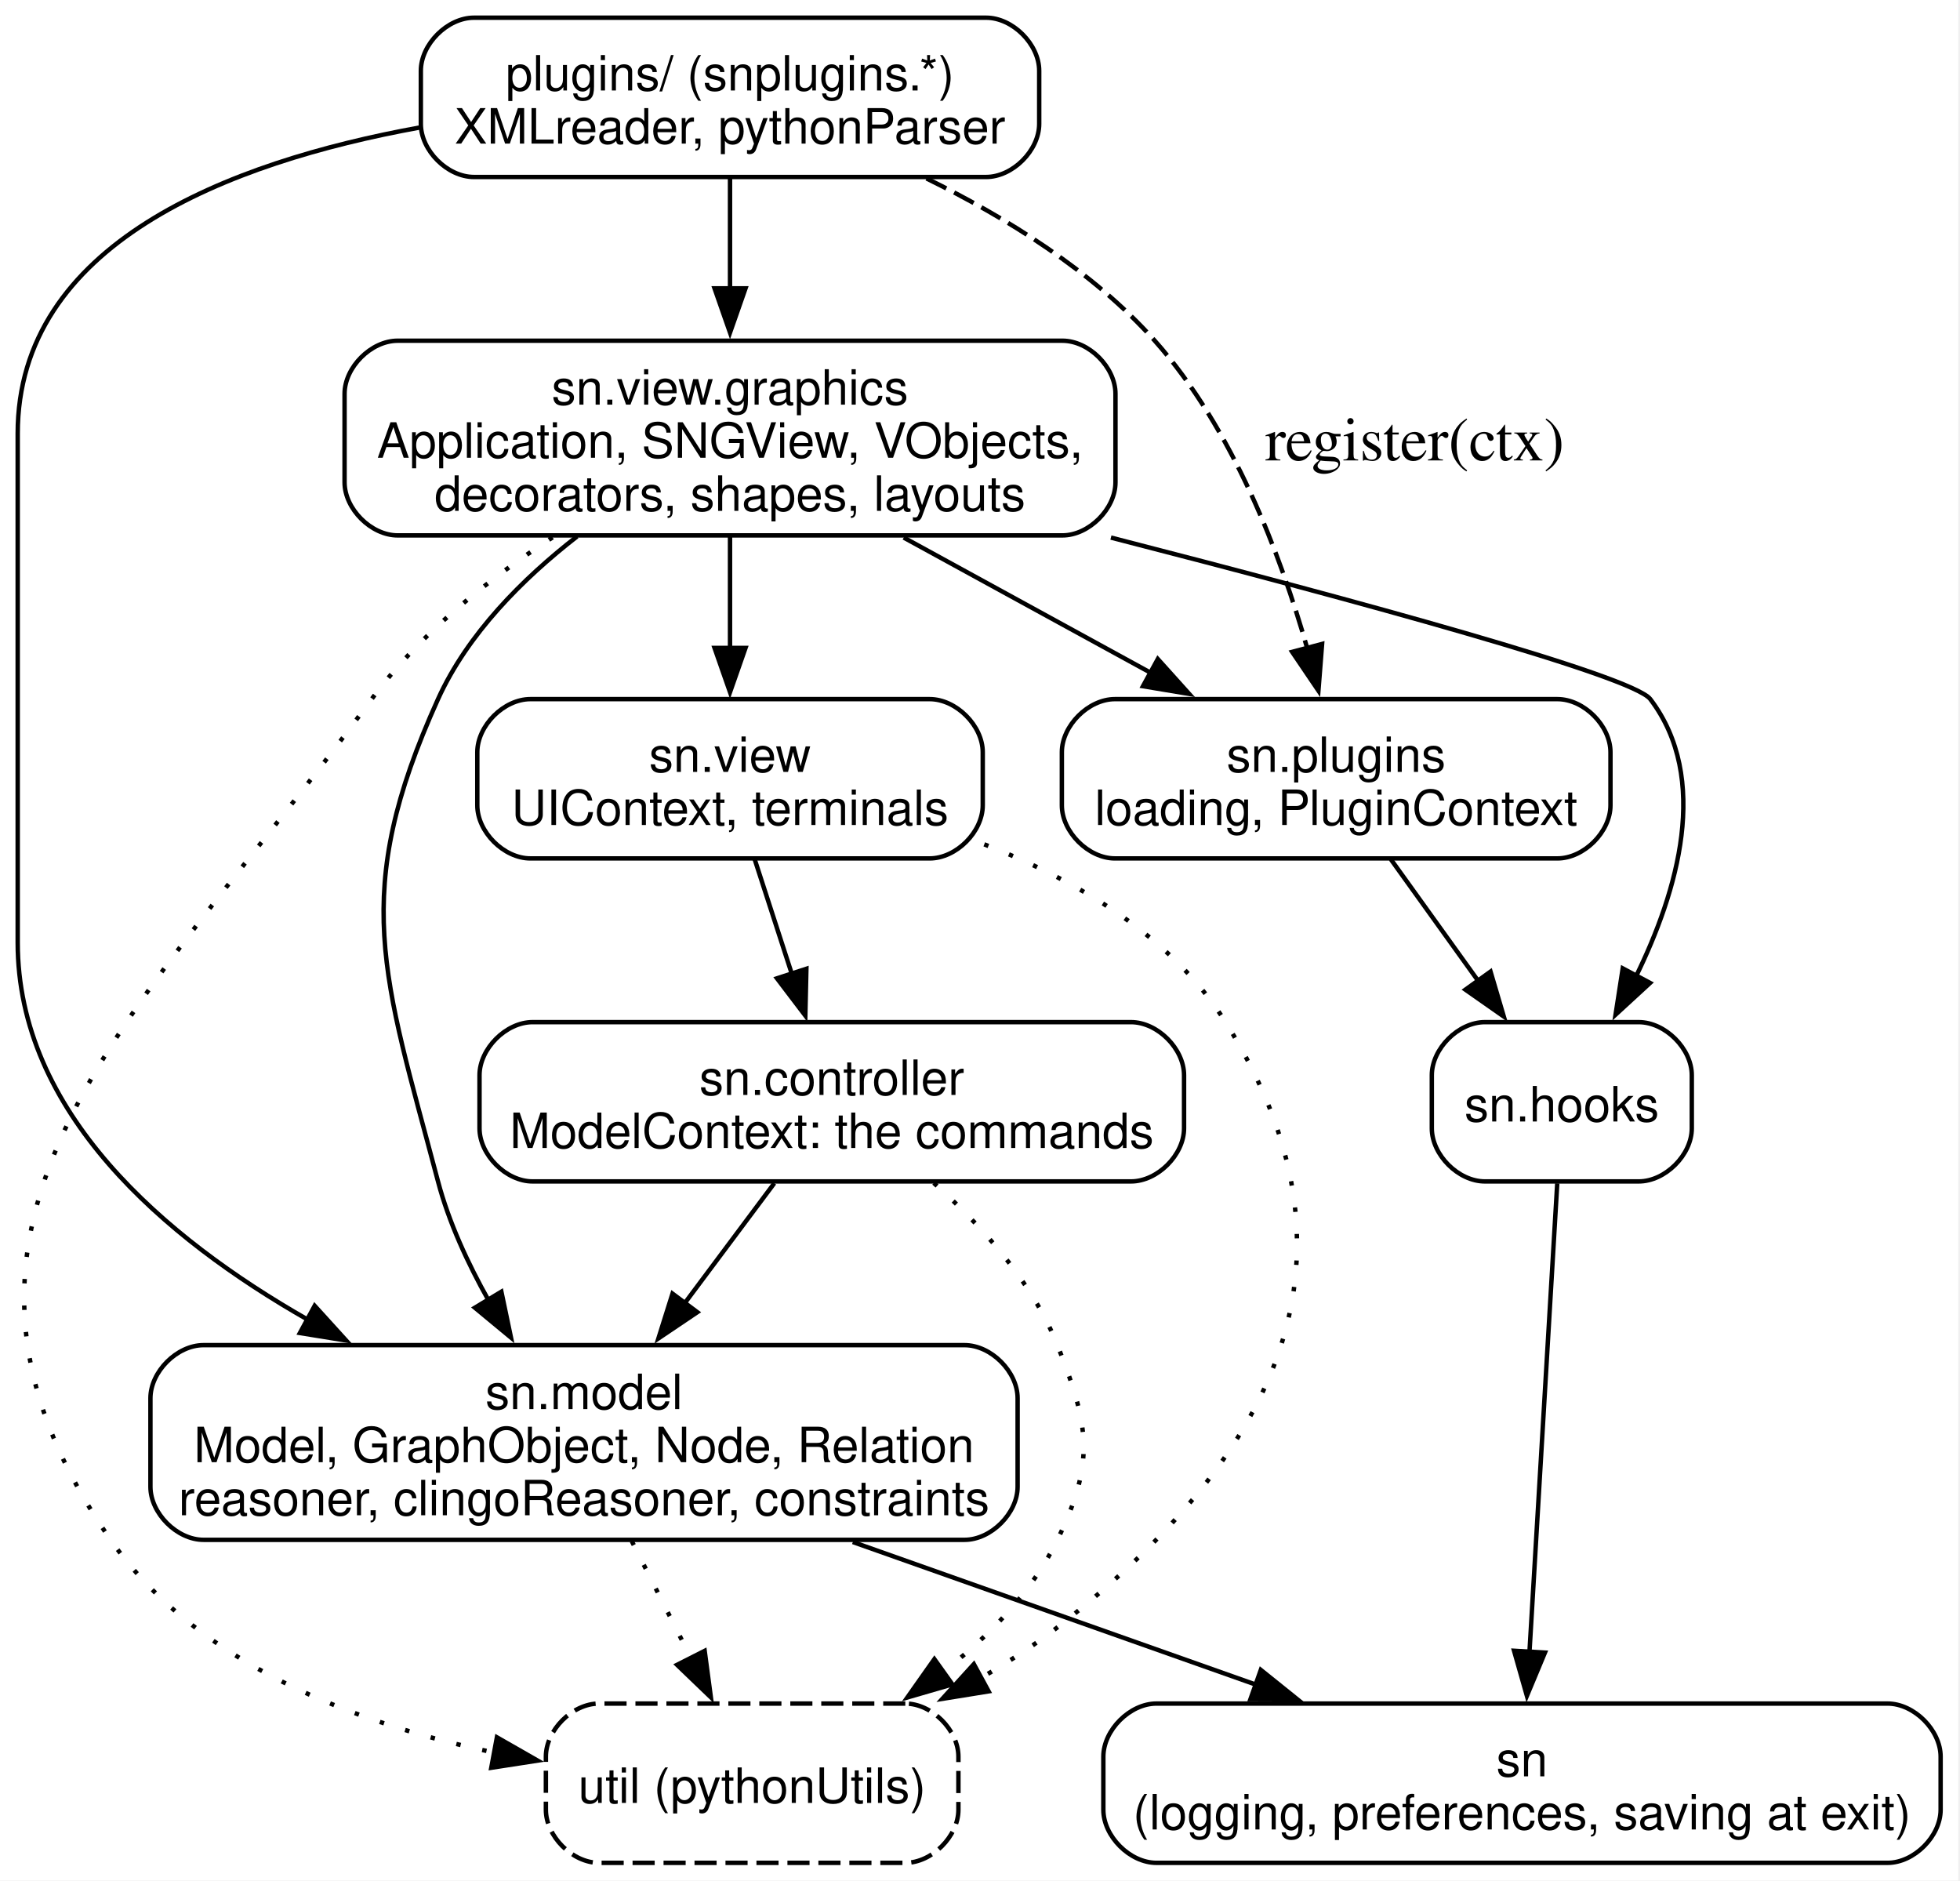
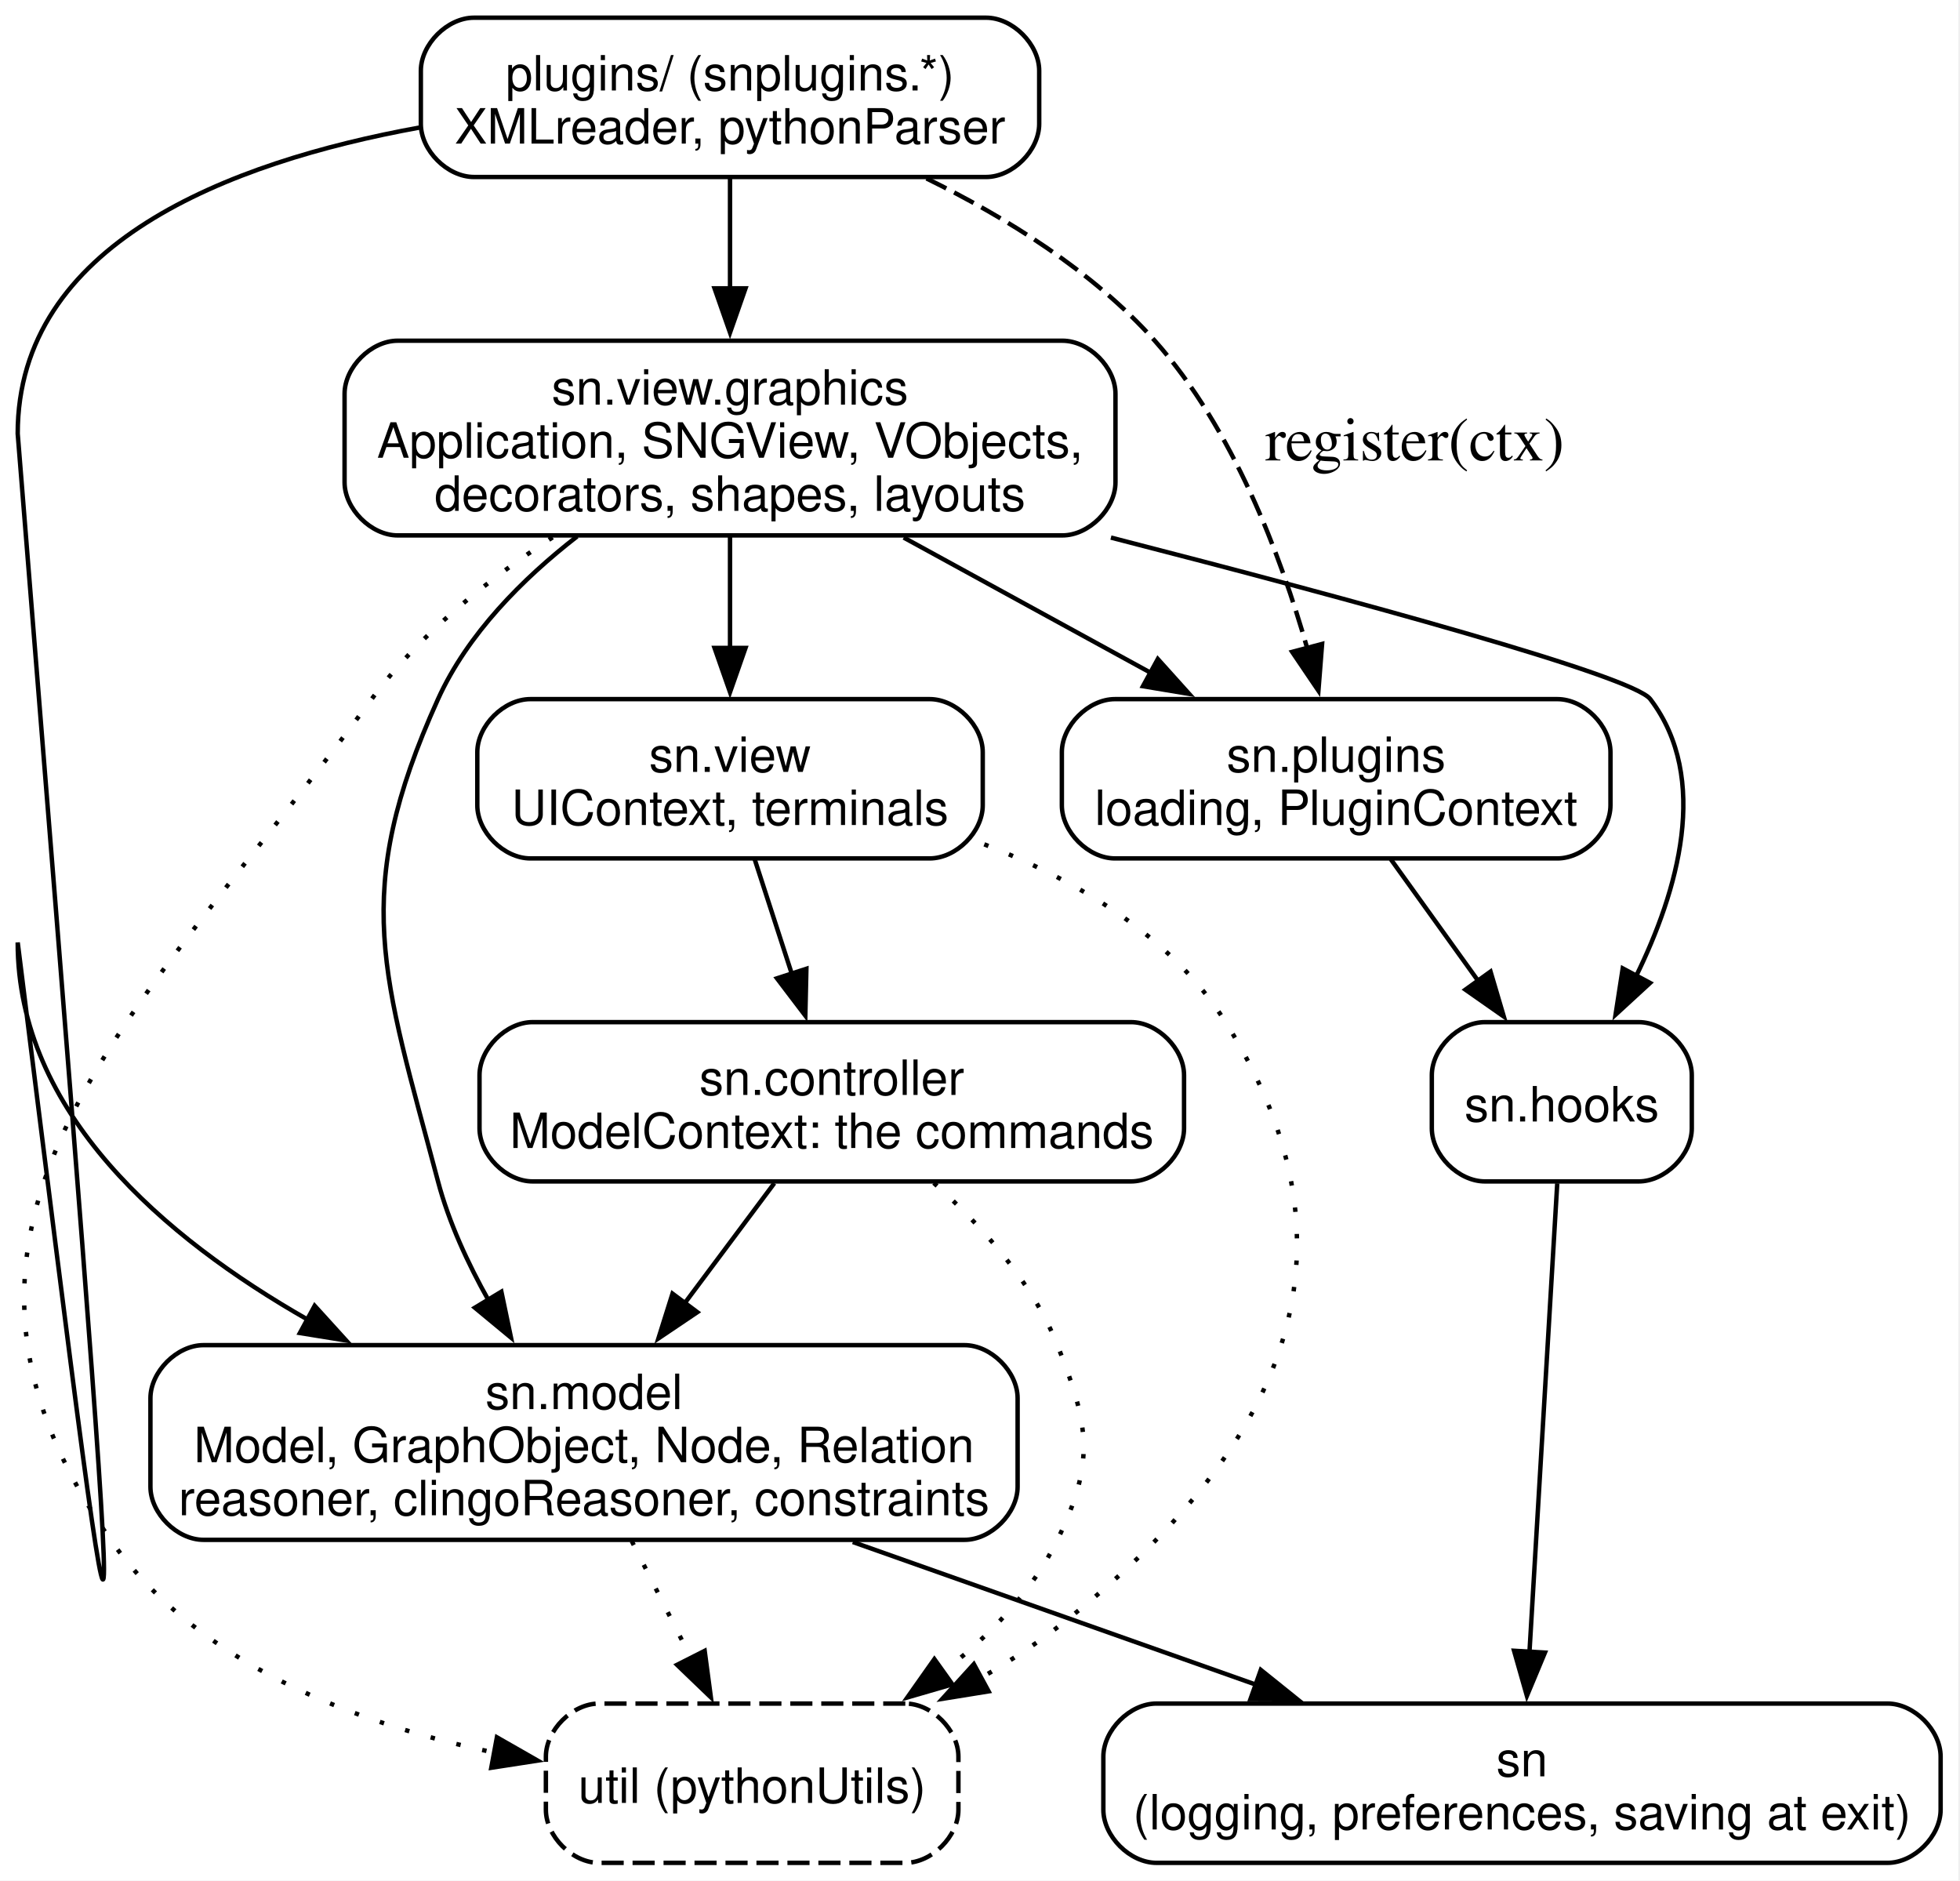
<svg xmlns="http://www.w3.org/2000/svg" width="443pt" height="425pt" viewBox="0.00 0.00 443.00 425.00">
  <g id="graph0" class="graph" transform="scale(1 1) rotate(0) translate(4 421)">
    <polygon fill="white" stroke="none" points="-4,4 -4,-421 438.62,-421 438.62,4 -4,4" />
    <g id="node1" class="node">
      <path fill="none" stroke="black" d="M422.62,-36C422.62,-36 257.38,-36 257.38,-36 251.38,-36 245.38,-30 245.38,-24 245.38,-24 245.38,-12 245.38,-12 245.38,-6 251.38,0 257.38,0 257.38,0 422.62,0 422.62,0 428.62,0 434.62,-6 434.62,-12 434.62,-12 434.62,-24 434.62,-24 434.62,-30 428.62,-36 422.62,-36" />
      <text xml:space="preserve" text-anchor="middle" x="340" y="-19.55" font-family="Helvetica,sans-Serif" font-size="11.00">sn</text>
      <text xml:space="preserve" text-anchor="middle" x="340" y="-7.55" font-family="Helvetica,sans-Serif" font-size="11.00">(logging, preferences, saving at exit)</text>
    </g>
    <g id="node2" class="node">
      <path fill="none" stroke="black" d="M214,-117C214,-117 42,-117 42,-117 36,-117 30,-111 30,-105 30,-105 30,-85 30,-85 30,-79 36,-73 42,-73 42,-73 214,-73 214,-73 220,-73 226,-79 226,-85 226,-85 226,-105 226,-105 226,-111 220,-117 214,-117" />
      <text xml:space="preserve" text-anchor="middle" x="128" y="-102.55" font-family="Helvetica,sans-Serif" font-size="11.00">sn.model</text>
      <text xml:space="preserve" text-anchor="middle" x="128" y="-90.55" font-family="Helvetica,sans-Serif" font-size="11.00">Model, GraphObject, Node, Relation</text>
      <text xml:space="preserve" text-anchor="middle" x="128" y="-78.55" font-family="Helvetica,sans-Serif" font-size="11.00">reasoner, clingoReasoner, constraints</text>
    </g>
    <g id="edge4" class="edge">
      <path fill="none" stroke="black" d="M188.75,-72.51C217.39,-62.38 251.46,-50.32 280.01,-40.22" />
      <polygon fill="black" stroke="black" points="280.97,-43.6 289.23,-36.96 278.63,-37 280.97,-43.6" />
    </g>
    <g id="node9" class="node">
      <path fill="none" stroke="black" stroke-dasharray="5,2" d="M200.62,-36C200.62,-36 131.38,-36 131.38,-36 125.38,-36 119.38,-30 119.38,-24 119.38,-24 119.38,-12 119.38,-12 119.38,-6 125.38,0 131.38,0 131.38,0 200.62,0 200.62,0 206.62,0 212.62,-6 212.62,-12 212.62,-12 212.62,-24 212.62,-24 212.62,-30 206.62,-36 200.62,-36" />
      <text xml:space="preserve" text-anchor="middle" x="166" y="-13.55" font-family="Helvetica,sans-Serif" font-size="11.00">util (pythonUtils)</text>
    </g>
    <g id="edge13" class="edge">
      <path fill="none" stroke="black" stroke-dasharray="1,5" d="M138.79,-72.71C142.97,-64.46 147.81,-54.91 152.23,-46.17" />
      <polygon fill="black" stroke="black" points="155.27,-47.91 156.67,-37.41 149.03,-44.75 155.27,-47.91" />
    </g>
    <g id="node3" class="node">
      <path fill="none" stroke="black" d="M251.62,-190C251.62,-190 116.38,-190 116.38,-190 110.38,-190 104.38,-184 104.38,-178 104.38,-178 104.38,-166 104.38,-166 104.38,-160 110.38,-154 116.38,-154 116.38,-154 251.62,-154 251.62,-154 257.62,-154 263.62,-160 263.62,-166 263.62,-166 263.62,-178 263.62,-178 263.62,-184 257.62,-190 251.62,-190" />
      <text xml:space="preserve" text-anchor="middle" x="184" y="-173.55" font-family="Helvetica,sans-Serif" font-size="11.00">sn.controller</text>
      <text xml:space="preserve" text-anchor="middle" x="184" y="-161.55" font-family="Helvetica,sans-Serif" font-size="11.00">ModelContext: the commands</text>
    </g>
    <g id="edge3" class="edge">
      <path fill="none" stroke="black" d="M171.01,-153.6C164.95,-145.49 157.56,-135.59 150.63,-126.31" />
      <polygon fill="black" stroke="black" points="153.61,-124.45 144.82,-118.53 148,-128.64 153.61,-124.45" />
    </g>
    <g id="edge14" class="edge">
      <path fill="none" stroke="black" stroke-dasharray="1,5" d="M207.05,-153.65C217.72,-144.14 229.28,-131.38 235,-117 242.22,-98.83 243.57,-90.58 235,-73 229.23,-61.15 219.46,-51.14 209.07,-43.08" />
      <polygon fill="black" stroke="black" points="211.26,-40.34 201.08,-37.38 207.19,-46.04 211.26,-40.34" />
    </g>
    <g id="node4" class="node">
      <path fill="none" stroke="black" d="M206.12,-263C206.12,-263 115.88,-263 115.88,-263 109.88,-263 103.88,-257 103.88,-251 103.88,-251 103.88,-239 103.88,-239 103.88,-233 109.88,-227 115.88,-227 115.88,-227 206.12,-227 206.12,-227 212.12,-227 218.12,-233 218.12,-239 218.12,-239 218.12,-251 218.12,-251 218.12,-257 212.12,-263 206.12,-263" />
      <text xml:space="preserve" text-anchor="middle" x="161" y="-246.55" font-family="Helvetica,sans-Serif" font-size="11.00">sn.view</text>
      <text xml:space="preserve" text-anchor="middle" x="161" y="-234.55" font-family="Helvetica,sans-Serif" font-size="11.00">UIContext, terminals</text>
    </g>
    <g id="edge2" class="edge">
      <path fill="none" stroke="black" d="M166.57,-226.81C169.08,-219.05 172.12,-209.68 174.95,-200.95" />
      <polygon fill="black" stroke="black" points="178.26,-202.06 178.02,-191.47 171.61,-199.9 178.26,-202.06" />
    </g>
    <g id="edge15" class="edge">
      <path fill="none" stroke="black" stroke-dasharray="1,5" d="M218.47,-230.18C239.34,-222.08 260.77,-209.47 273,-190 306.32,-136.95 285.21,-92.77 236,-54 230.4,-49.59 224.15,-45.51 217.75,-41.82" />
      <polygon fill="black" stroke="black" points="219.45,-38.76 208.99,-37.07 216.11,-44.91 219.45,-38.76" />
    </g>
    <g id="node5" class="node">
      <path fill="none" stroke="black" d="M236.12,-344C236.12,-344 85.88,-344 85.88,-344 79.88,-344 73.88,-338 73.88,-332 73.88,-332 73.88,-312 73.88,-312 73.88,-306 79.88,-300 85.88,-300 85.88,-300 236.12,-300 236.12,-300 242.12,-300 248.12,-306 248.12,-312 248.12,-312 248.12,-332 248.12,-332 248.12,-338 242.12,-344 236.12,-344" />
      <text xml:space="preserve" text-anchor="middle" x="161" y="-329.55" font-family="Helvetica,sans-Serif" font-size="11.00">sn.view.graphics</text>
      <text xml:space="preserve" text-anchor="middle" x="161" y="-317.55" font-family="Helvetica,sans-Serif" font-size="11.00">Application, SNGView, VObjects,</text>
      <text xml:space="preserve" text-anchor="middle" x="161" y="-305.55" font-family="Helvetica,sans-Serif" font-size="11.00">decorators, shapes, layouts</text>
    </g>
    <g id="edge5" class="edge">
      <path fill="none" stroke="black" d="M126.44,-299.77C114.13,-290.21 101.67,-277.73 95,-263 75.03,-218.86 82.61,-200.83 95,-154 97.44,-144.76 101.74,-135.46 106.44,-127.09" />
      <polygon fill="black" stroke="black" points="109.32,-129.08 111.49,-118.71 103.33,-125.46 109.32,-129.08" />
    </g>
    <g id="edge1" class="edge">
      <path fill="none" stroke="black" d="M161,-299.71C161,-291.82 161,-282.75 161,-274.33" />
      <polygon fill="black" stroke="black" points="164.5,-274.57 161,-264.57 157.5,-274.57 164.5,-274.57" />
    </g>
    <g id="node6" class="node">
      <path fill="none" stroke="black" d="M348,-263C348,-263 248,-263 248,-263 242,-263 236,-257 236,-251 236,-251 236,-239 236,-239 236,-233 242,-227 248,-227 248,-227 348,-227 348,-227 354,-227 360,-233 360,-239 360,-239 360,-251 360,-251 360,-257 354,-263 348,-263" />
      <text xml:space="preserve" text-anchor="middle" x="298" y="-246.55" font-family="Helvetica,sans-Serif" font-size="11.00">sn.plugins</text>
      <text xml:space="preserve" text-anchor="middle" x="298" y="-234.55" font-family="Helvetica,sans-Serif" font-size="11.00">loading, PluginContext</text>
    </g>
    <g id="edge8" class="edge">
      <path fill="none" stroke="black" d="M200.26,-299.51C217.71,-289.96 238.27,-278.7 256.03,-268.98" />
      <polygon fill="black" stroke="black" points="257.69,-272.06 264.78,-264.18 254.33,-265.92 257.69,-272.06" />
    </g>
    <g id="node8" class="node">
      <path fill="none" stroke="black" d="M366.38,-190C366.38,-190 331.62,-190 331.62,-190 325.62,-190 319.62,-184 319.62,-178 319.62,-178 319.62,-166 319.62,-166 319.62,-160 325.62,-154 331.62,-154 331.62,-154 366.38,-154 366.38,-154 372.38,-154 378.38,-160 378.38,-166 378.38,-166 378.38,-178 378.38,-178 378.38,-184 372.38,-190 366.38,-190" />
      <text xml:space="preserve" text-anchor="middle" x="349" y="-167.55" font-family="Helvetica,sans-Serif" font-size="11.00">sn.hooks</text>
    </g>
    <g id="edge6" class="edge">
      <path fill="none" stroke="black" d="M247.09,-299.51C302.53,-285.26 365.01,-268.25 369,-263 382.64,-245.04 375.2,-219.58 365.76,-200.32" />
      <polygon fill="black" stroke="black" points="368.95,-198.86 361.15,-191.69 362.77,-202.15 368.95,-198.86" />
    </g>
    <g id="edge16" class="edge">
      <path fill="none" stroke="black" stroke-dasharray="1,5" d="M120.9,-299.56C106.29,-290.04 90.73,-277.65 80,-263 27.75,-191.67 -29.45,-145.62 21,-73 40.52,-44.9 76.5,-31.4 107.74,-24.92" />
      <polygon fill="black" stroke="black" points="108.31,-28.37 117.51,-23.11 107.04,-21.49 108.31,-28.37" />
    </g>
    <g id="edge9" class="edge">
      <path fill="none" stroke="black" d="M310.35,-226.81C316.3,-218.53 323.56,-208.41 330.19,-199.19" />
      <polygon fill="black" stroke="black" points="332.89,-201.42 335.89,-191.26 327.21,-197.34 332.89,-201.42" />
    </g>
    <g id="node7" class="node">
      <path fill="none" stroke="black" d="M218.88,-417C218.88,-417 103.12,-417 103.12,-417 97.12,-417 91.12,-411 91.12,-405 91.12,-405 91.12,-393 91.12,-393 91.12,-387 97.12,-381 103.12,-381 103.12,-381 218.88,-381 218.88,-381 224.88,-381 230.88,-387 230.88,-393 230.88,-393 230.88,-405 230.88,-405 230.88,-411 224.88,-417 218.88,-417" />
      <text xml:space="preserve" text-anchor="middle" x="161" y="-400.55" font-family="Helvetica,sans-Serif" font-size="11.00">plugins/ (snplugins.*)</text>
      <text xml:space="preserve" text-anchor="middle" x="161" y="-388.55" font-family="Helvetica,sans-Serif" font-size="11.00">XMLreader, pythonParser</text>
    </g>
    <g id="edge12" class="edge">
-       <path fill="none" stroke="black" d="M90.85,-392.18C47.47,-384.29 0,-365.86 0,-323 0,-323 0,-323 0,-208 0,-169.6 33.03,-141.31 65.54,-122.77" />
+       <path fill="none" stroke="black" d="M90.85,-392.18C47.47,-384.29 0,-365.86 0,-323 26,0 26,0 0,-208 0,-169.6 33.03,-141.31 65.54,-122.77" />
      <polygon fill="black" stroke="black" points="67.12,-125.89 74.24,-118.05 63.78,-119.74 67.12,-125.89" />
    </g>
    <g id="edge11" class="edge">
      <path fill="none" stroke="black" d="M161,-380.6C161,-373.17 161,-364.23 161,-355.64" />
      <polygon fill="black" stroke="black" points="164.5,-355.83 161,-345.83 157.5,-355.83 164.5,-355.83" />
    </g>
    <g id="edge10" class="edge">
      <path fill="none" stroke="black" stroke-dasharray="5,2" d="M205.41,-380.67C223.32,-371.89 243.01,-359.71 257,-344 274.69,-324.12 285.46,-295.52 291.5,-274.35" />
      <polygon fill="black" stroke="black" points="294.82,-275.47 293.99,-264.91 288.05,-273.68 294.82,-275.47" />
      <text xml:space="preserve" text-anchor="middle" x="315.77" y="-316.95" font-family="Times,serif" font-size="14.00">register(ctx)</text>
    </g>
    <g id="edge7" class="edge">
      <path fill="none" stroke="black" d="M347.97,-153.56C346.43,-127.68 343.54,-78.8 341.69,-47.62" />
      <polygon fill="black" stroke="black" points="345.19,-47.52 341.11,-37.74 338.21,-47.93 345.19,-47.52" />
    </g>
  </g>
</svg>
